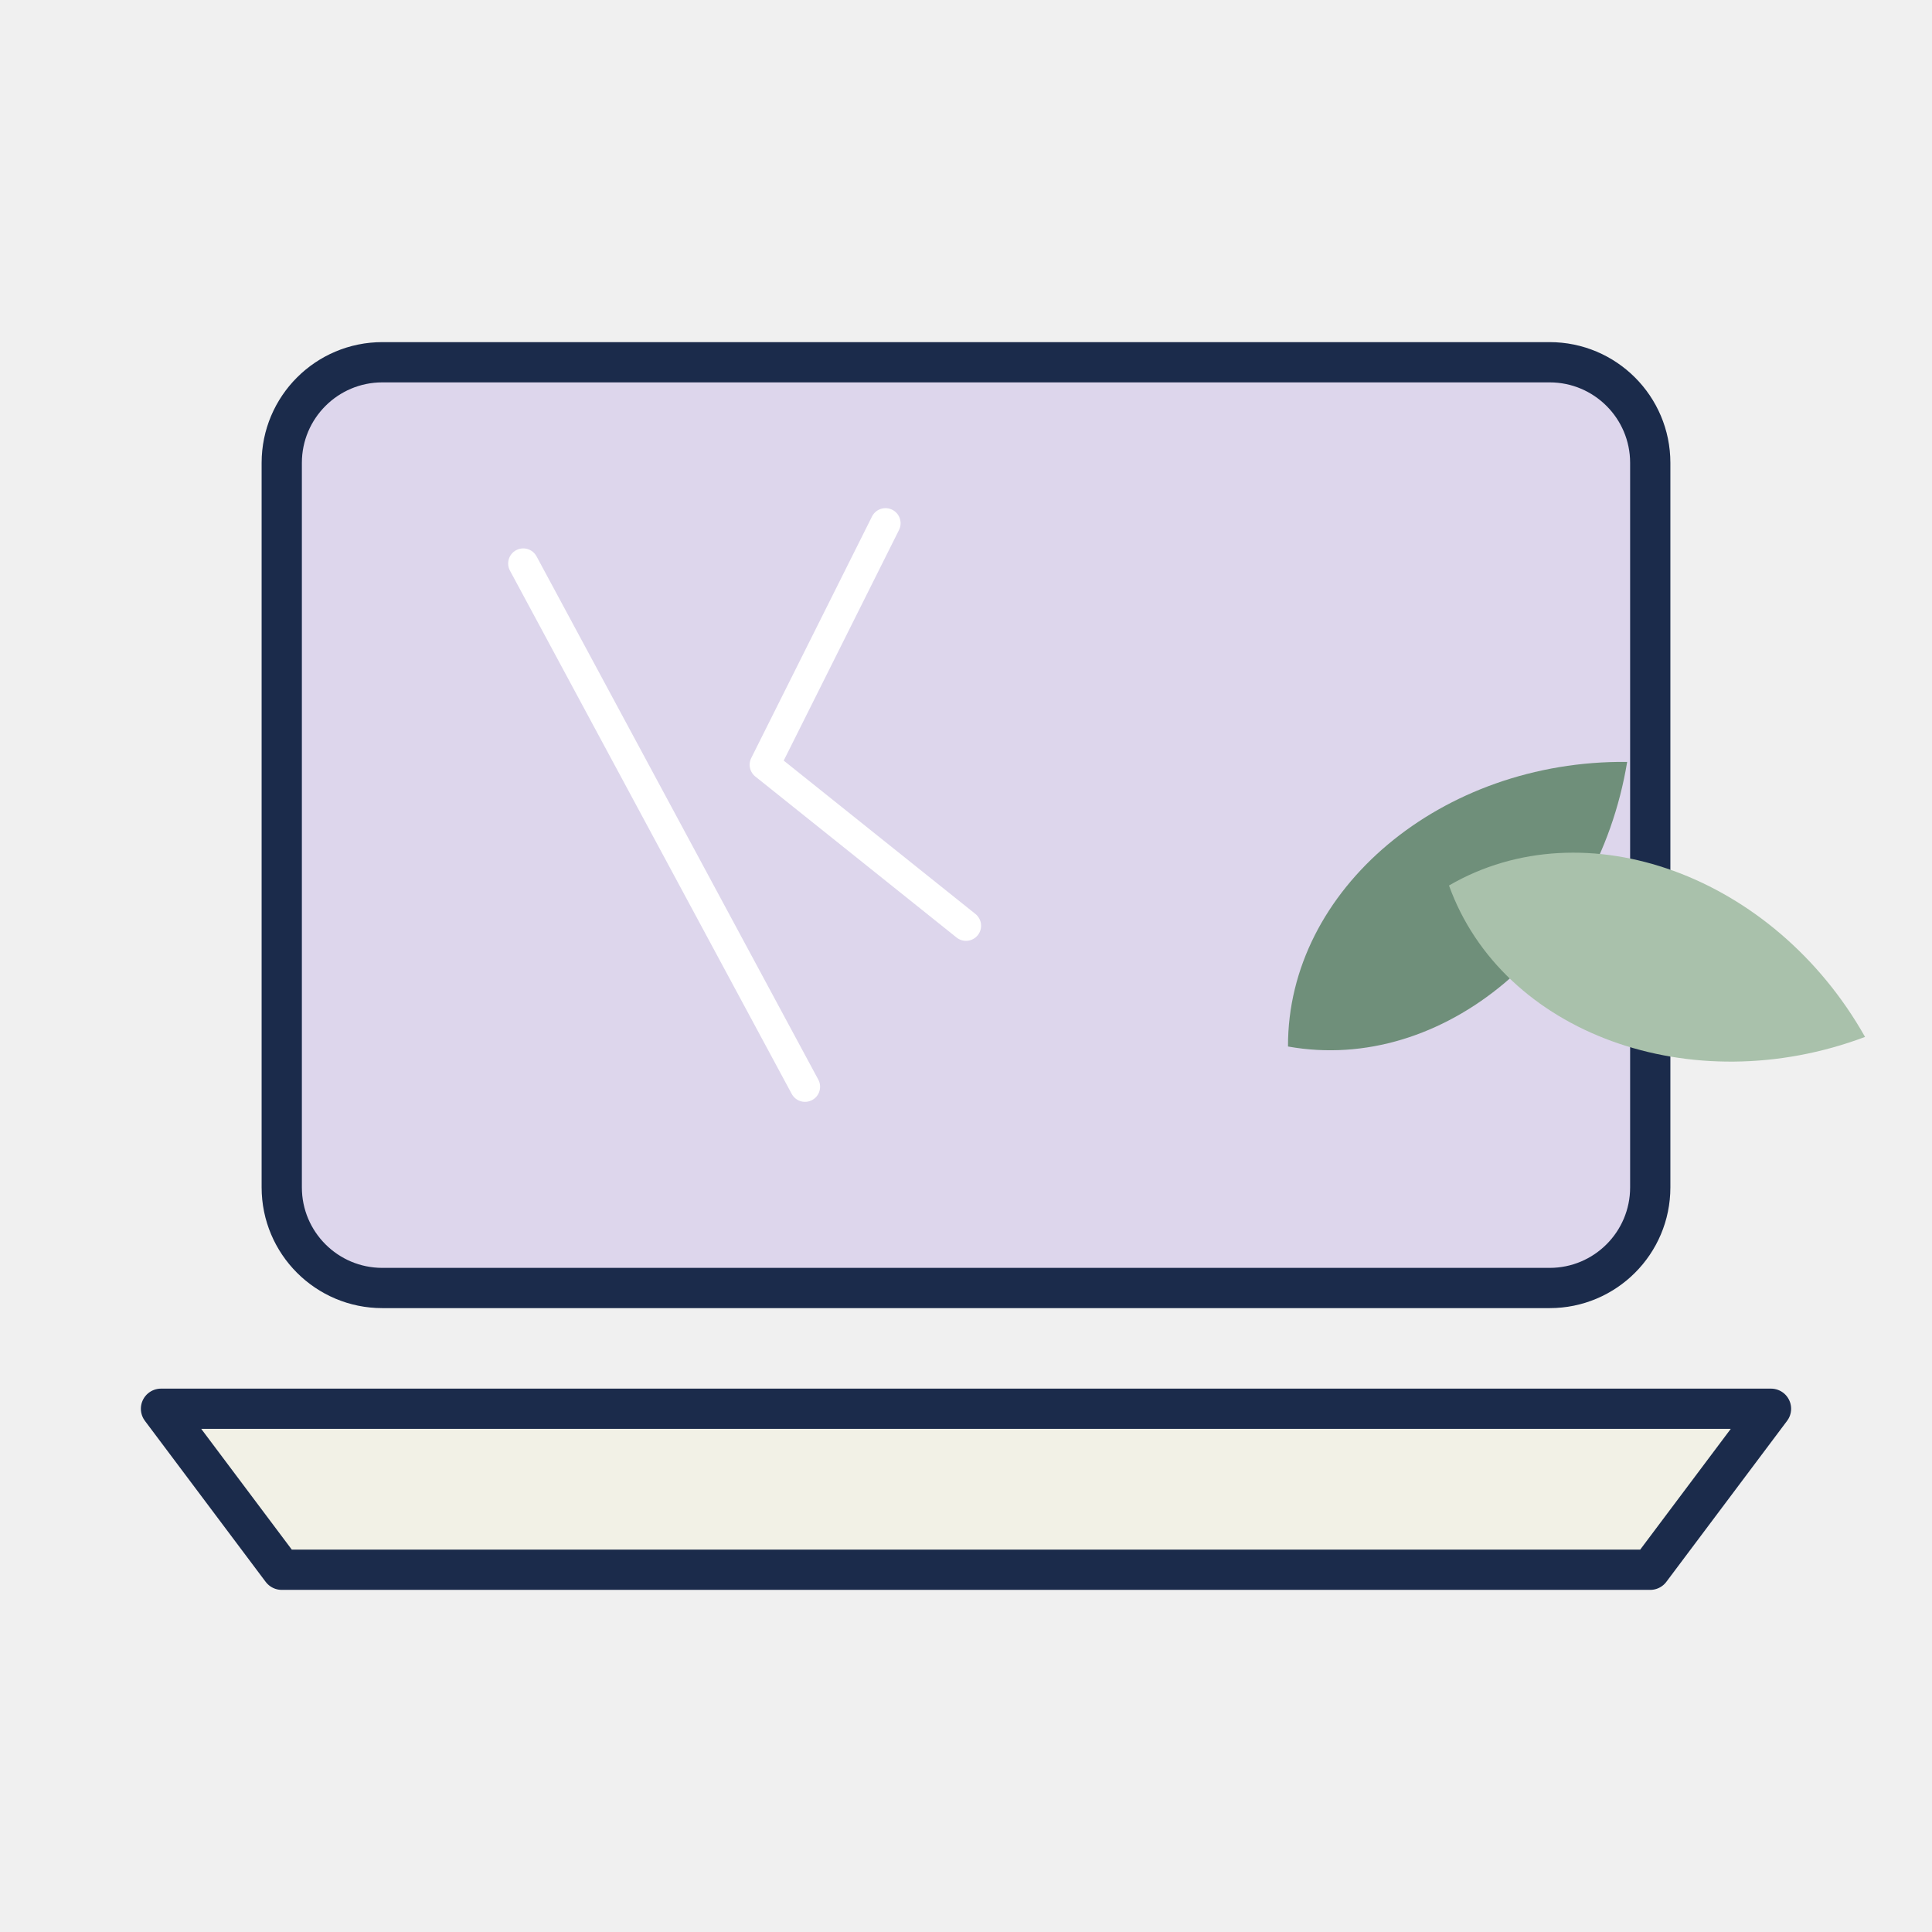
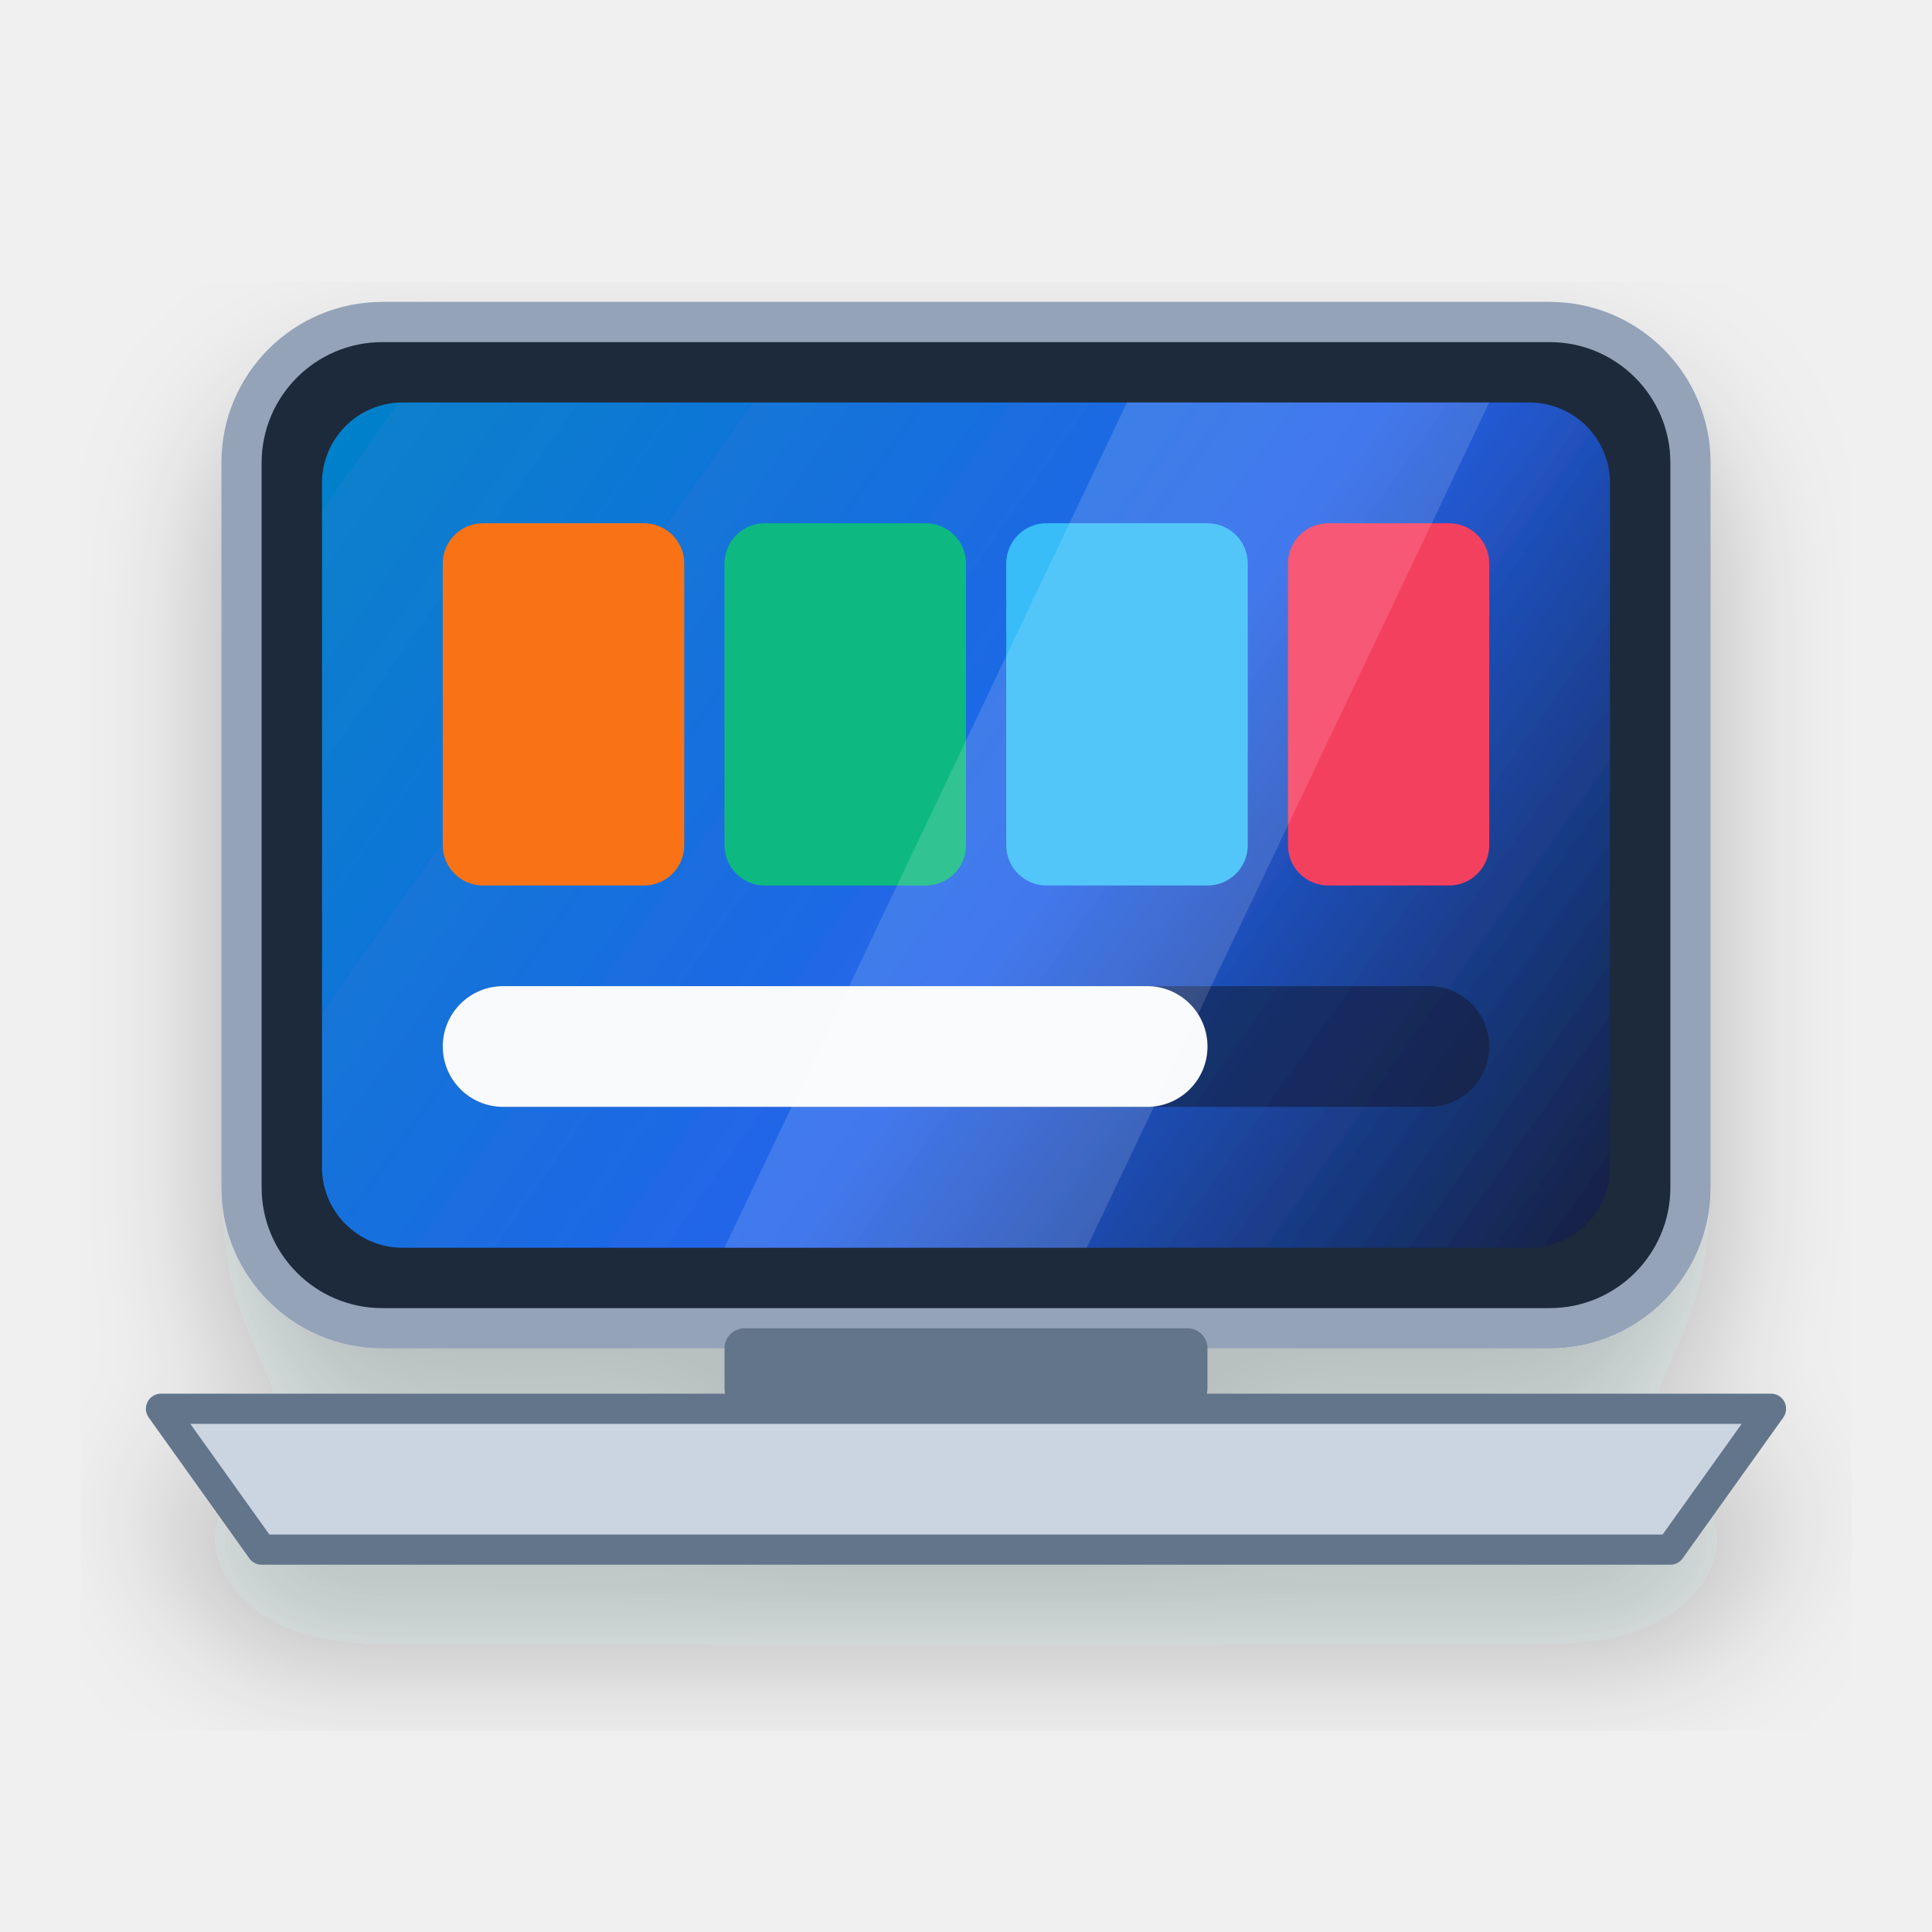
- <svg xmlns="http://www.w3.org/2000/svg" viewBox="0 0 96 96" fill="none" stroke="#1b2b4b" stroke-width="2" stroke-linecap="round" stroke-linejoin="round">
+ <svg xmlns="http://www.w3.org/2000/svg" viewBox="0 0 96 96" fill="none">
  <defs>
-     <path id="lf" d="M0 0C5-6 15-6 22 0 15 6 5 6 0 0Z" />
+     <filter id="scrShadow" x="4" y="10" width="88" height="76" filterUnits="userSpaceOnUse">
+       <feDropShadow dx="0" dy="4" stdDeviation="3.5" flood-color="#0f172a" flood-opacity="0.25" />
+     </filter>
+     <linearGradient id="ipsPanel" x1="14" y1="18" x2="82" y2="66" gradientUnits="userSpaceOnUse">
+       <stop offset="0" stop-color="#0284c7" />
+       <stop offset="0.55" stop-color="#2563eb" />
+       <stop offset="1" stop-color="#0f172a" />
+     </linearGradient>
  </defs>
-   <rect x="14" y="18" width="68" height="46" rx="5" fill="#ddd6ec" />
-   <path d="M26 28l14 26M44 26l-6 12 10 8" stroke="#ffffff" stroke-width="1.5" />
-   <path d="M8 70h80l-6 8H14Z" fill="#f2f1e6" />
-   <use href="#lf" transform="translate(64 52) rotate(-40)" fill="#6f8f7a" stroke="none" />
-   <use href="#lf" transform="translate(72 44) rotate(20)" fill="#a9c1ab" stroke="none" />
+   <g filter="url(#scrShadow)">
+     <rect x="12" y="16" width="72" height="50" rx="7" fill="#1e293b" stroke="#94a3b8" stroke-width="2" />
+     <rect x="16" y="20" width="64" height="42" rx="4" fill="url(#ipsPanel)" />
+     <rect x="22" y="26" width="12" height="18" rx="2" fill="#f97316" />
+     <rect x="36" y="26" width="12" height="18" rx="2" fill="#10b981" />
+     <rect x="50" y="26" width="12" height="18" rx="2" fill="#38bdf8" />
+     <rect x="64" y="26" width="10" height="18" rx="2" fill="#f43f5e" />
+     <rect x="22" y="49" width="52" height="6" rx="3" fill="#0f172a" fill-opacity="0.5" />
+     <rect x="22" y="49" width="38" height="6" rx="3" fill="#f8fafc" />
+     <path d="M56 20H74L54 62H36L56 20Z" fill="#ffffff" fill-opacity="0.14" />
+     <rect x="36" y="66" width="24" height="4" rx="1" fill="#64748b" />
+     <path d="M8 70H88L83 77H13L8 70Z" fill="#cbd5e1" stroke="#64748b" stroke-width="1.5" stroke-linejoin="round" />
+   </g>
</svg>
